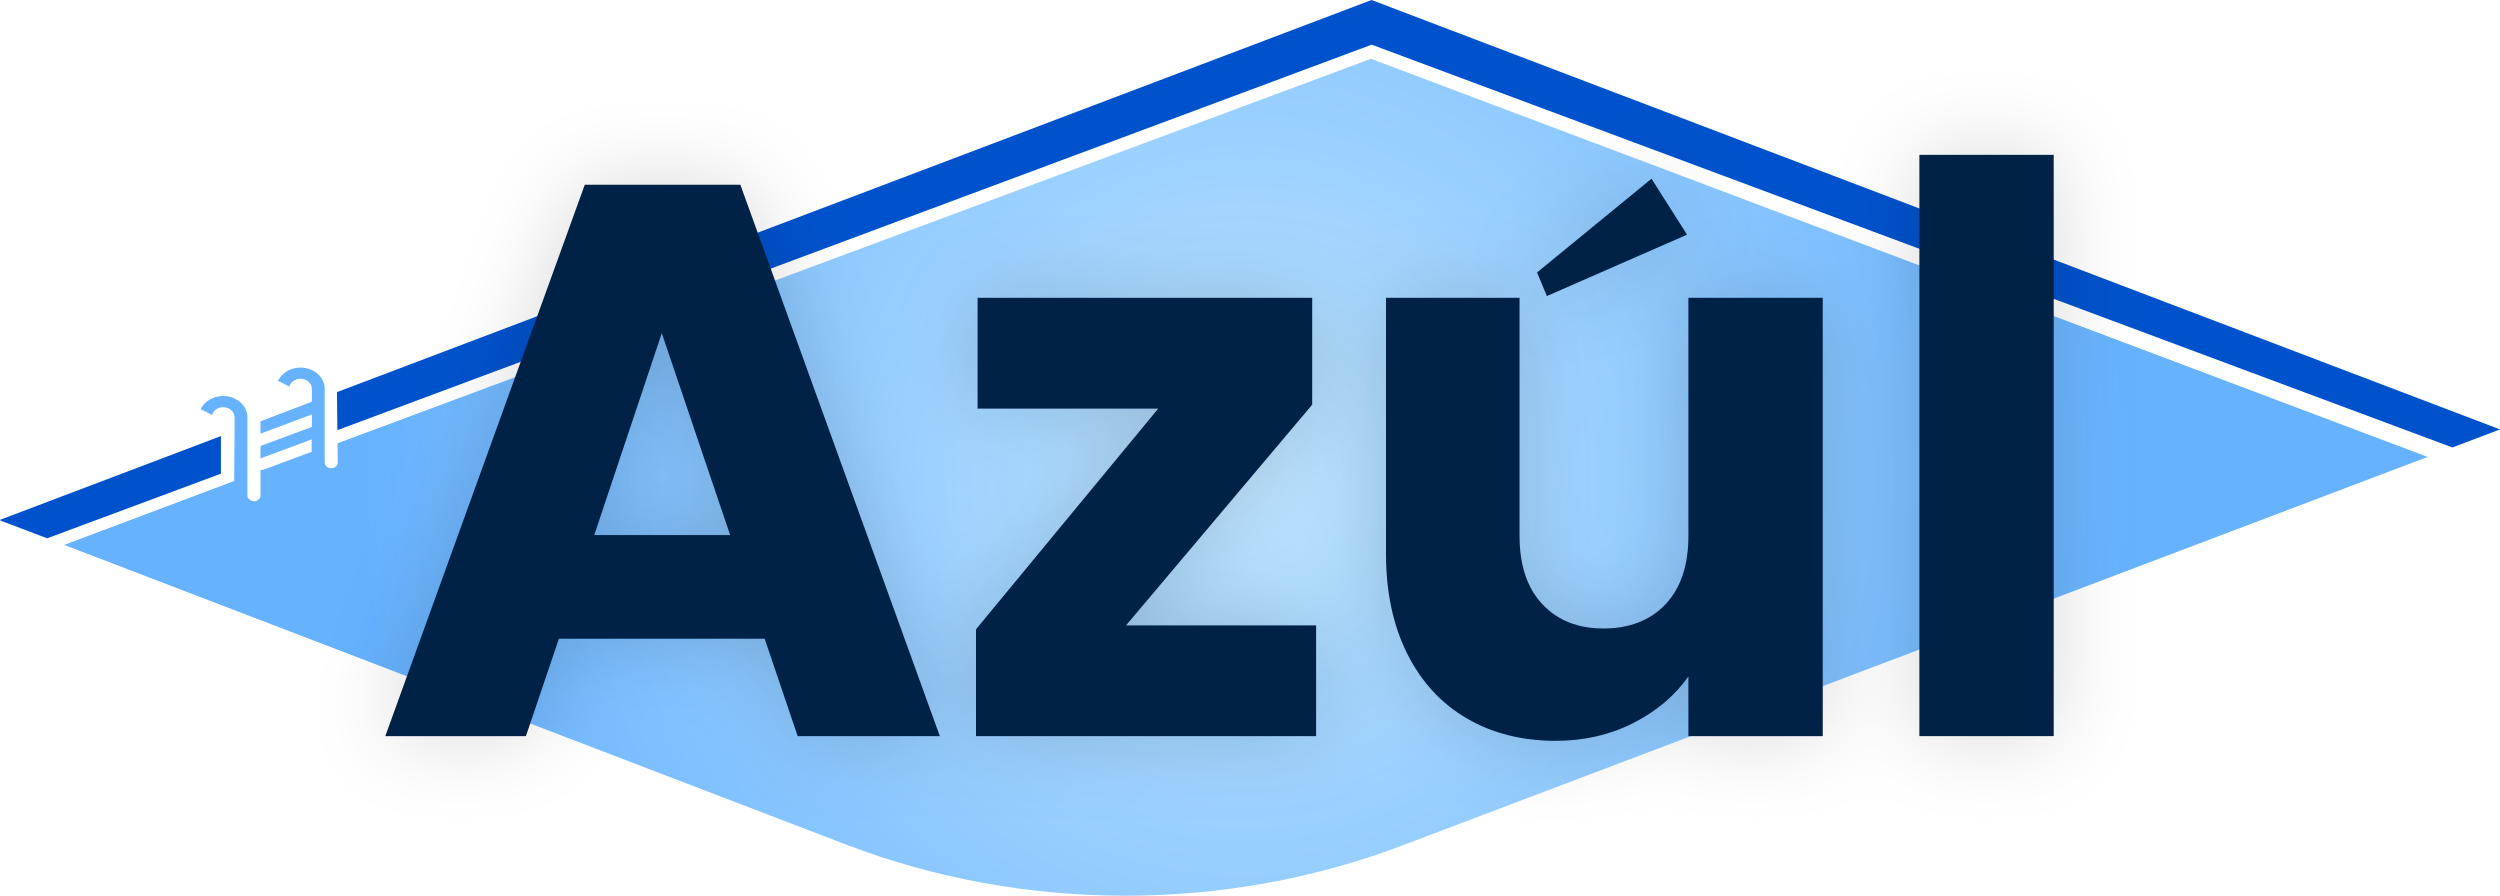
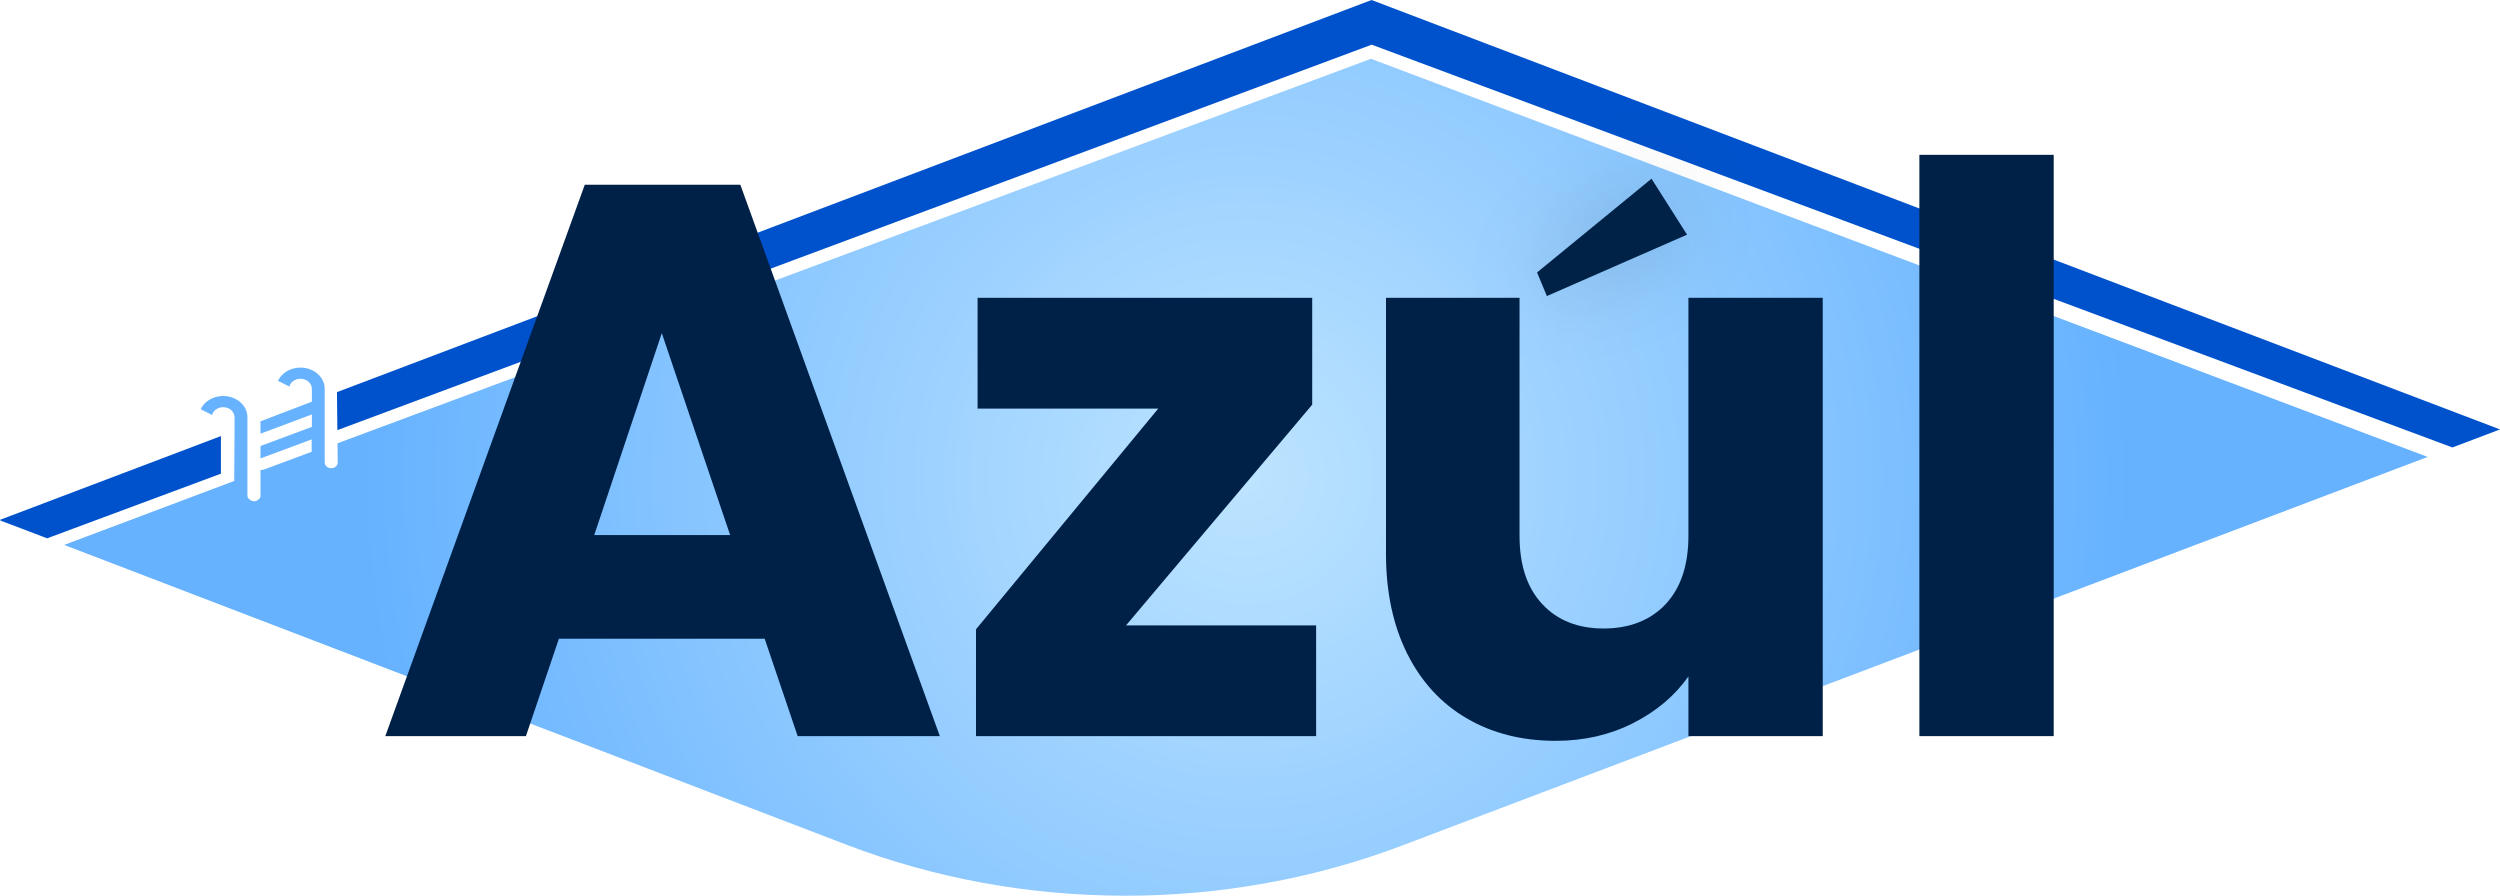
- <svg xmlns="http://www.w3.org/2000/svg" id="Layer_2" data-name="Layer 2" viewBox="0 0 600 214.96" shape-rendering="geometricPrecision">
+ <svg xmlns="http://www.w3.org/2000/svg" id="Layer_2" data-name="Layer 2" viewBox="0 0 600 214.96" shape-rendering="geometricPrecision" text-rendering="geometricPrecision" image-rendering="optimizeQuality">
  <defs>
    <radialGradient id="radial-gradient" cx="299" cy="114.54" fx="299" fy="114.54" r="212.75" gradientUnits="userSpaceOnUse">
      <stop offset="0" stop-color="#bde4ff" />
      <stop offset="1" stop-color="#66b2ff" />
    </radialGradient>
    <filter id="drop-shadow-1" x="62.19" y="6.66" width="461" height="202" filterUnits="userSpaceOnUse">
      <feOffset dx="0" dy="0" />
      <feGaussianBlur result="blur" stdDeviation="10" />
      <feFlood flood-color="#000" flood-opacity=".15" />
      <feComposite in2="blur" operator="in" />
      <feComposite in="SourceGraphic" />
    </filter>
    <filter id="drop-shadow-2" x="338.19" y="12.66" width="97" height="89" filterUnits="userSpaceOnUse">
      <feOffset dx="0" dy="0" />
      <feGaussianBlur result="blur-2" stdDeviation="10" />
      <feFlood flood-color="#000" flood-opacity=".15" />
      <feComposite in2="blur-2" operator="in" />
      <feComposite in="SourceGraphic" />
    </filter>
  </defs>
  <g id="Layer_4" data-name="Layer 4">
    <g>
      <g>
        <path d="M329.03,14.11L81,106.39l.05,4.83c-.14.75-.99,1.3-1.93,1.11-.72-.15-1.19-.75-1.19-1.39v-1.76h0v-15.9c0-2.78-2.62-5.06-5.82-5.06h0c-2.44,0-4.54,1.32-5.4,3.18,0,0,0,0,0,0l2.74,1.37s0,0,0,0c.32-1.27,1.82-2.17,3.44-1.77,1.18.29,1.96,1.29,1.96,2.36v3.05s0,0,0,0l-12.34,4.71s0,0,0,0v2.96s0,0,0,0l10.15-3.8,2.19-.81s0,0,0,0v2.98s0,0,0,0l-12.33,4.59h0v2.98s0,0,0,0l10.97-4.08,1.31-.49s0,0,0,0v2.98s0,0,0,0l-11.45,4.26c-.27.1-.56.13-.83.1,0,0,0,0,0,0v6.2c0,.2-.05.38-.13.55h0s-.58.76-1.33.76c-.9,0-1.68-.71-1.68-1.31v-2.99h0v-15.9c0-2.78-2.62-5.06-5.82-5.06-2.44,0-4.54,1.32-5.4,3.18,0,0,0,0,0,0l2.74,1.37s0,0,0,0c.32-1.27,1.82-2.17,3.43-1.77,1.19.29,1.96,1.29,1.96,2.36v3.32h0s0-.05,0-.05h0l-.08,11.98-40.81,15.35c21.36,8.21,187.59,71.89,187.59,71.89,42.5,16.31,90.91,16.41,133.49.27l246.16-93.28L329.03,14.11Z" style="fill: url(#radial-gradient); fill-rule: evenodd;" />
        <path d="M11.3,129.2l41.72-15.52v-9.02S0,124.76,0,124.76l.18.07-.18.07,5.37,2.03h0c.86.33,2.96,1.13,5.94,2.27Z" style="fill: #0052cc; fill-rule: evenodd;" />
        <polygon points="329.17 0 329.17 0 80.87 94.11 80.87 94.11 80.97 103.23 329.2 10.72 588.57 107.39 600 103.06 600 103.06 329.17 0" style="fill: #0052cc; fill-rule: evenodd;" />
      </g>
      <g>
-         <g style="filter: url(#drop-shadow-1);" shape-rendering="geometricPrecision">
+         <g shape-rendering="geometricPrecision" text-rendering="geometricPrecision">
          <path d="M183.53,153.29h-49.39l-7.92,23.38h-33.75l47.88-132.34h37.33l47.88,132.34h-34.12l-7.92-23.38ZM175.23,128.41l-16.4-48.45-16.21,48.45h32.61Z" style="fill: #002147;" />
          <path d="M270.25,150.09h45.62v26.58h-81.63v-25.64l43.74-52.97h-43.36v-26.58h80.31v25.64l-44.68,52.97Z" style="fill: #002147;" />
          <path d="M437.46,71.47v105.2h-32.24v-14.33c-3.27,4.65-7.7,8.39-13.29,11.22-5.59,2.83-11.78,4.24-18.57,4.24-8.04,0-15.15-1.79-21.3-5.37-6.16-3.58-10.93-8.77-14.33-15.55-3.39-6.79-5.09-14.77-5.09-23.94v-61.46h32.05v57.12c0,7.04,1.82,12.51,5.47,16.4,3.64,3.9,8.55,5.84,14.7,5.84s11.25-1.95,14.89-5.84c3.64-3.89,5.47-9.36,5.47-16.4v-57.12h32.24Z" style="fill: #002147;" />
          <path d="M492.89,37.16v139.51h-32.24V37.16h32.24Z" style="fill: #002147;" />
        </g>
        <polyline points="368.89 65.39 371.25 71.05 404.89 56.32 396.36 42.89" style="fill: #002147; filter: url(#drop-shadow-2);" />
      </g>
    </g>
  </g>
</svg>
